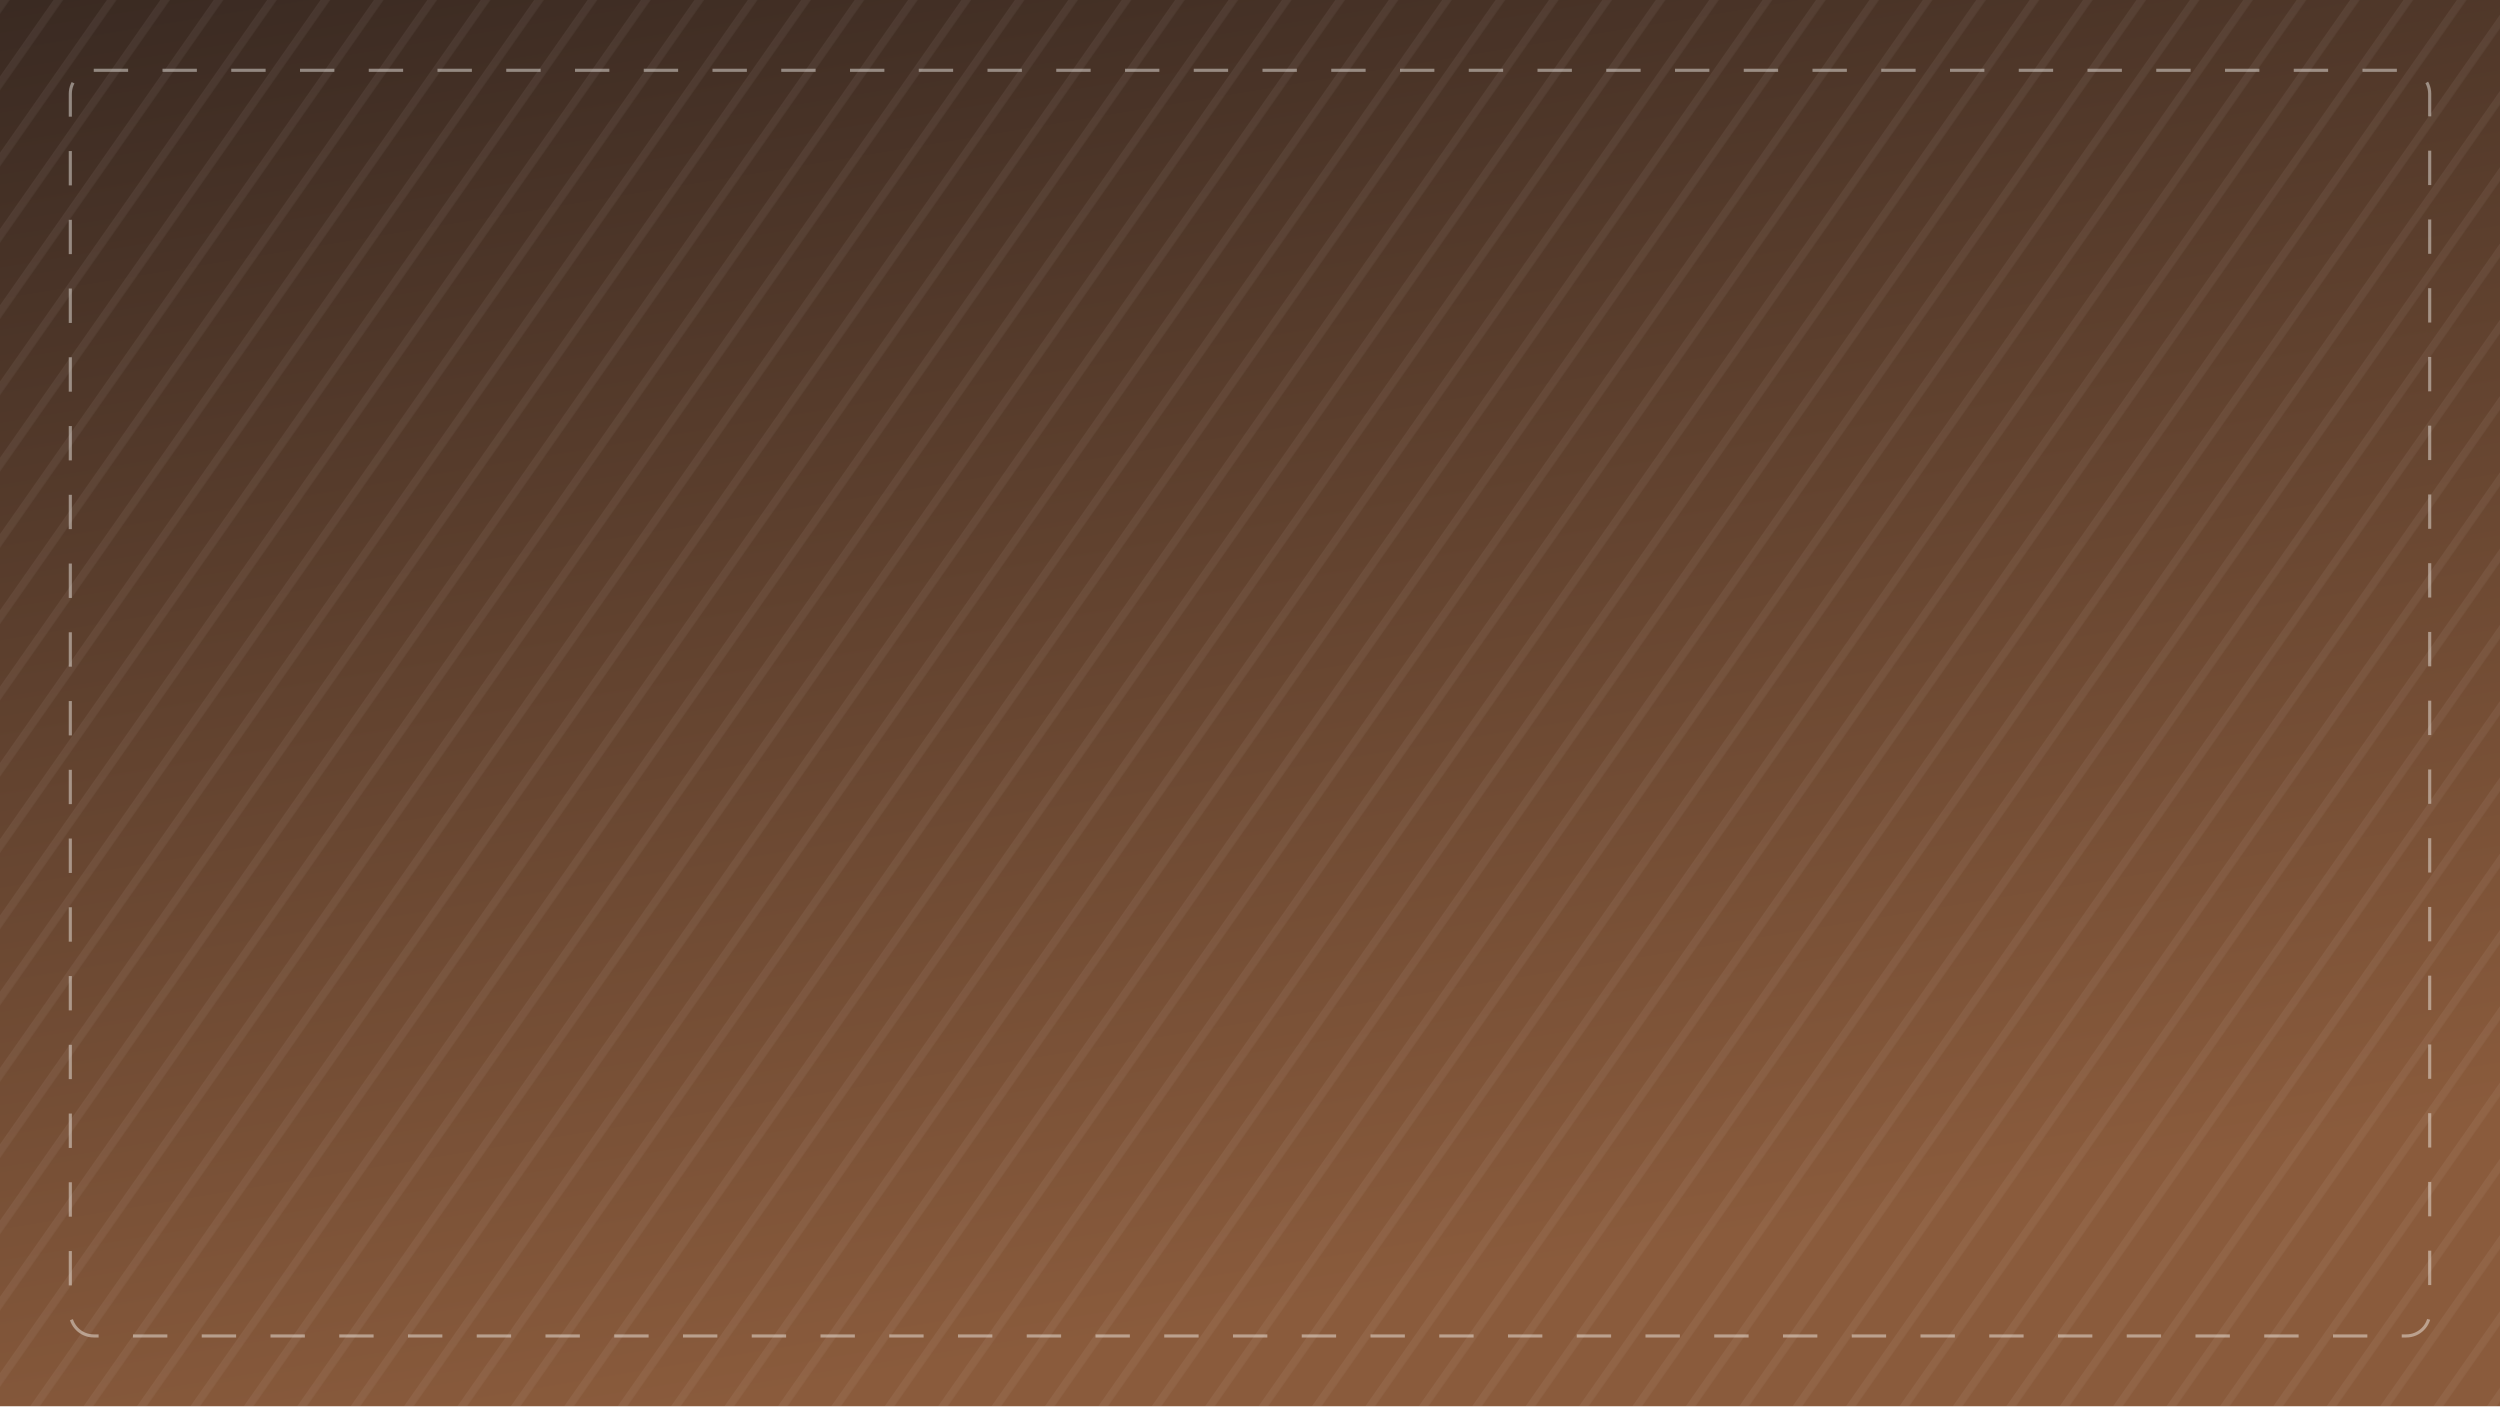
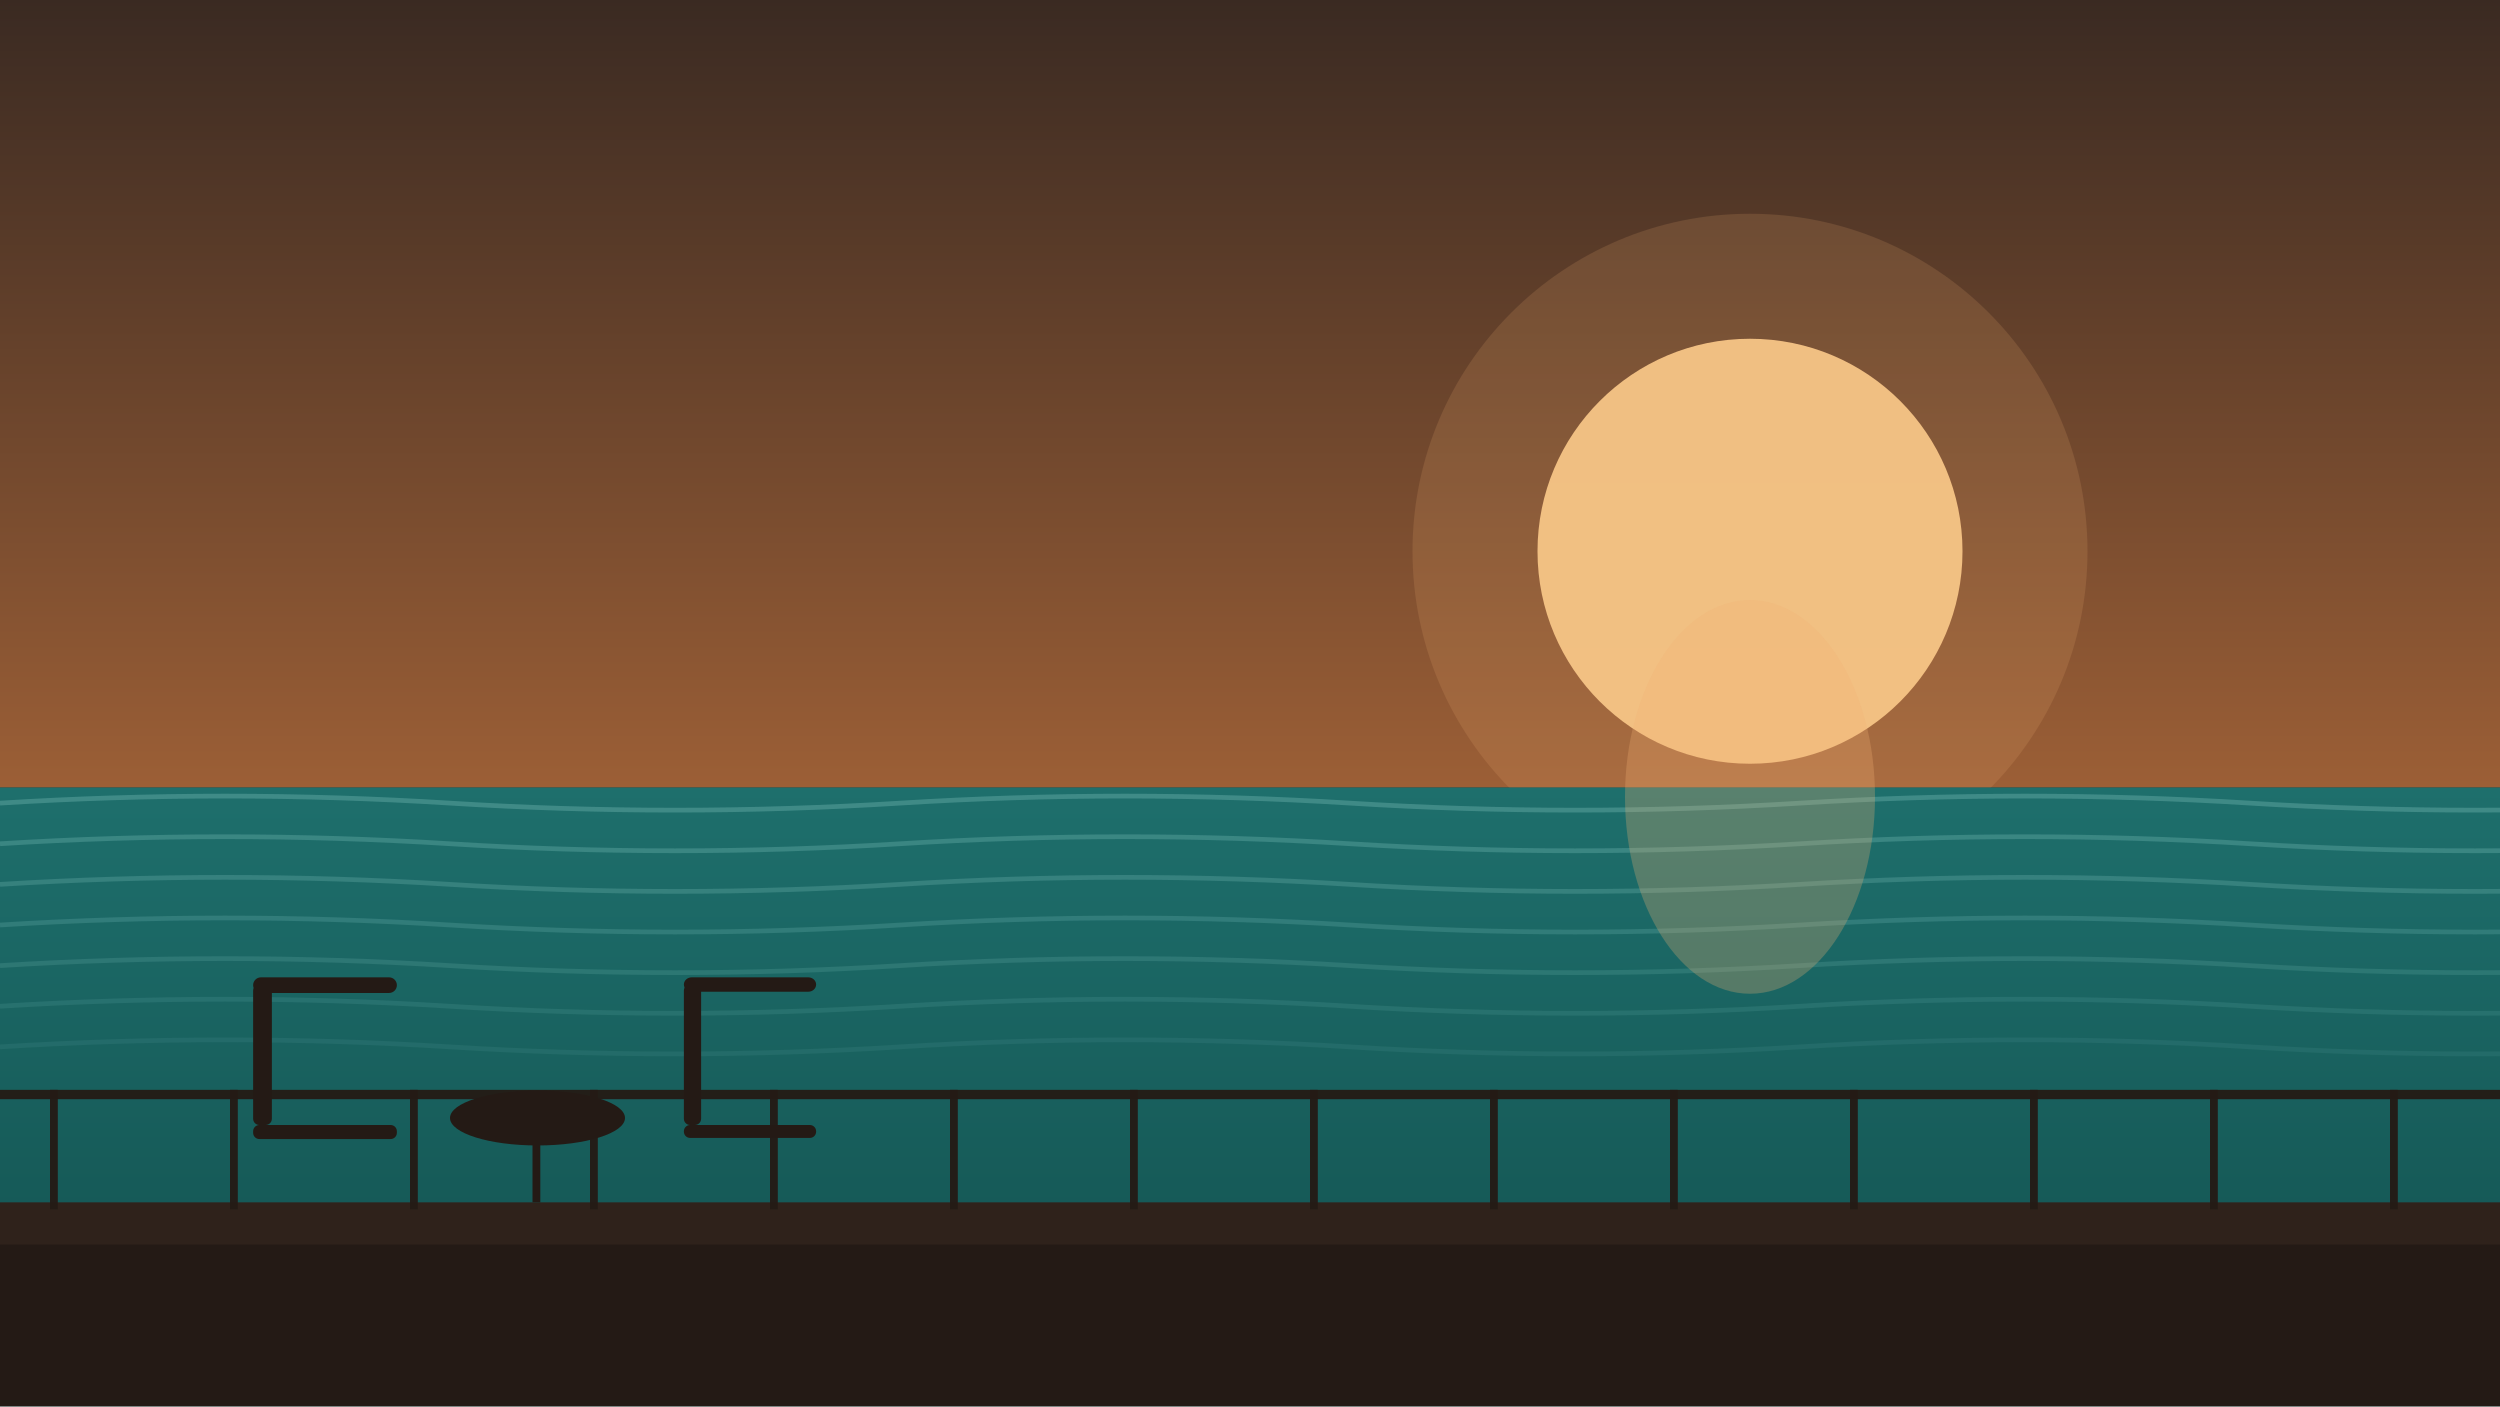
- <svg xmlns="http://www.w3.org/2000/svg" viewBox="0 0 1600 900" width="1600" height="900" role="img" aria-label="Placeholder: Beach terrace at golden hour">
+ <svg xmlns="http://www.w3.org/2000/svg" viewBox="0 0 1600 900" width="1600" height="900" role="img" aria-label="Illustration: the beach terrace at golden hour">
+   <rect width="1600" height="900" fill="#3A2A22" />
+   <rect width="1600" height="504" fill="#4E3A2E" />
  <defs>
-     <linearGradient id="g" x1="0" y1="0" x2="0.3" y2="1">
+     <linearGradient id="sky" x1="0" y1="0" x2="0" y2="1">
      <stop offset="0" stop-color="#3A2A22" />
-       <stop offset="1" stop-color="#8A5B3C" />
+       <stop offset="1" stop-color="#9C5F36" />
    </linearGradient>
-     <pattern id="p" width="28" height="28" patternUnits="userSpaceOnUse" patternTransform="rotate(35)">
-       <rect width="28" height="28" fill="none" />
-       <line x1="0" y1="0" x2="0" y2="28" stroke="#FAF7F2" stroke-opacity="0.06" stroke-width="10" />
-     </pattern>
+     <linearGradient id="sea" x1="0" y1="0" x2="0" y2="1">
+       <stop offset="0" stop-color="#1E6F6C" />
+       <stop offset="1" stop-color="#12504E" />
+     </linearGradient>
  </defs>
-   <rect width="1600" height="900" fill="url(#g)" />
-   <rect width="1600" height="900" fill="url(#p)" />
-   <rect x="45" y="45" width="1510" height="810" rx="15" fill="none" stroke="#FAF7F2" stroke-opacity="0.45" stroke-width="2" stroke-dasharray="22 22" />
+   <rect width="1600" height="504" fill="url(#sky)" />
+   <circle cx="1120.0" cy="352.8" r="136.0" fill="#F7C789" opacity="0.95" />
+   <circle cx="1120.0" cy="352.8" r="216.0" fill="#F0B073" opacity="0.16" />
+   <rect y="504" width="1600" height="396" fill="url(#sea)" />
+   <path d="M0 514.0 q 144.0 -9 288.0 0 t 288.0 0 t 288.0 0 t 288.0 0 t 288.0 0 t 288.0 0" fill="none" stroke="#7FC2BD" stroke-width="3" opacity="0.34" />
+   <path d="M0 540.0 q 144.0 -9 288.0 0 t 288.0 0 t 288.0 0 t 288.0 0 t 288.0 0 t 288.0 0" fill="none" stroke="#7FC2BD" stroke-width="3" opacity="0.30" />
+   <path d="M0 566.0 q 144.0 -9 288.0 0 t 288.0 0 t 288.0 0 t 288.0 0 t 288.0 0 t 288.0 0" fill="none" stroke="#7FC2BD" stroke-width="3" opacity="0.26" />
+   <path d="M0 592.0 q 144.0 -9 288.0 0 t 288.0 0 t 288.0 0 t 288.0 0 t 288.0 0 t 288.0 0" fill="none" stroke="#7FC2BD" stroke-width="3" opacity="0.22" />
+   <path d="M0 618.0 q 144.0 -9 288.0 0 t 288.0 0 t 288.0 0 t 288.0 0 t 288.0 0 t 288.0 0" fill="none" stroke="#7FC2BD" stroke-width="3" opacity="0.18" />
+   <path d="M0 644.0 q 144.0 -9 288.0 0 t 288.0 0 t 288.0 0 t 288.0 0 t 288.0 0 t 288.0 0" fill="none" stroke="#7FC2BD" stroke-width="3" opacity="0.14" />
+   <path d="M0 670.0 q 144.0 -9 288.0 0 t 288.0 0 t 288.0 0 t 288.0 0 t 288.0 0 t 288.0 0" fill="none" stroke="#7FC2BD" stroke-width="3" opacity="0.10" />
+   <ellipse cx="1120.0" cy="510" rx="80.0" ry="126" fill="#F0B073" opacity="0.28" />
+   <rect y="792.0" width="1600" height="108.0" fill="#241A15" />
+   <rect y="769.5" width="1600" height="27.0" fill="#2F221B" />
+   <rect x="0" y="697.5" width="1600" height="6" fill="#241A15" opacity="0.95" />
+   <rect x="32.0" y="697.5" width="5" height="76.5" fill="#241A15" opacity="0.95" />
+   <rect x="147.2" y="697.5" width="5" height="76.5" fill="#241A15" opacity="0.95" />
+   <rect x="262.4" y="697.5" width="5" height="76.5" fill="#241A15" opacity="0.95" />
+   <rect x="377.6" y="697.5" width="5" height="76.5" fill="#241A15" opacity="0.95" />
+   <rect x="492.8" y="697.5" width="5" height="76.5" fill="#241A15" opacity="0.95" />
+   <rect x="608.0" y="697.5" width="5" height="76.5" fill="#241A15" opacity="0.95" />
+   <rect x="723.2" y="697.5" width="5" height="76.5" fill="#241A15" opacity="0.95" />
+   <rect x="838.4" y="697.5" width="5" height="76.5" fill="#241A15" opacity="0.95" />
+   <rect x="953.6" y="697.5" width="5" height="76.5" fill="#241A15" opacity="0.95" />
+   <rect x="1068.8" y="697.5" width="5" height="76.5" fill="#241A15" opacity="0.95" />
+   <rect x="1184.0" y="697.5" width="5" height="76.5" fill="#241A15" opacity="0.95" />
+   <rect x="1299.2" y="697.5" width="5" height="76.5" fill="#241A15" opacity="0.95" />
+   <rect x="1414.4" y="697.5" width="5" height="76.5" fill="#241A15" opacity="0.95" />
+   <rect x="1529.6" y="697.5" width="5" height="76.5" fill="#241A15" opacity="0.95" />
+   <rect x="162.0" y="720.0" width="92.0" height="9.0" rx="4" fill="#241A15" />
+   <rect x="162.0" y="630.0" width="12.0" height="90.0" rx="4" fill="#241A15" />
+   <rect x="162.0" y="625.5" width="92.0" height="10.0" rx="5" fill="#241A15" />
+   <rect x="437.68" y="720.0" width="84.64" height="8.28" rx="4" fill="#241A15" />
+   <rect x="437.68" y="630.0" width="11.04" height="90.0" rx="4" fill="#241A15" />
+   <rect x="437.68" y="625.5" width="84.64" height="9.2" rx="5" fill="#241A15" />
+   <ellipse cx="344.0" cy="715.5" rx="56" ry="17.6" fill="#241A15" />
+   <rect x="340.8" y="715.5" width="5" height="54.0" fill="#241A15" />
</svg>
